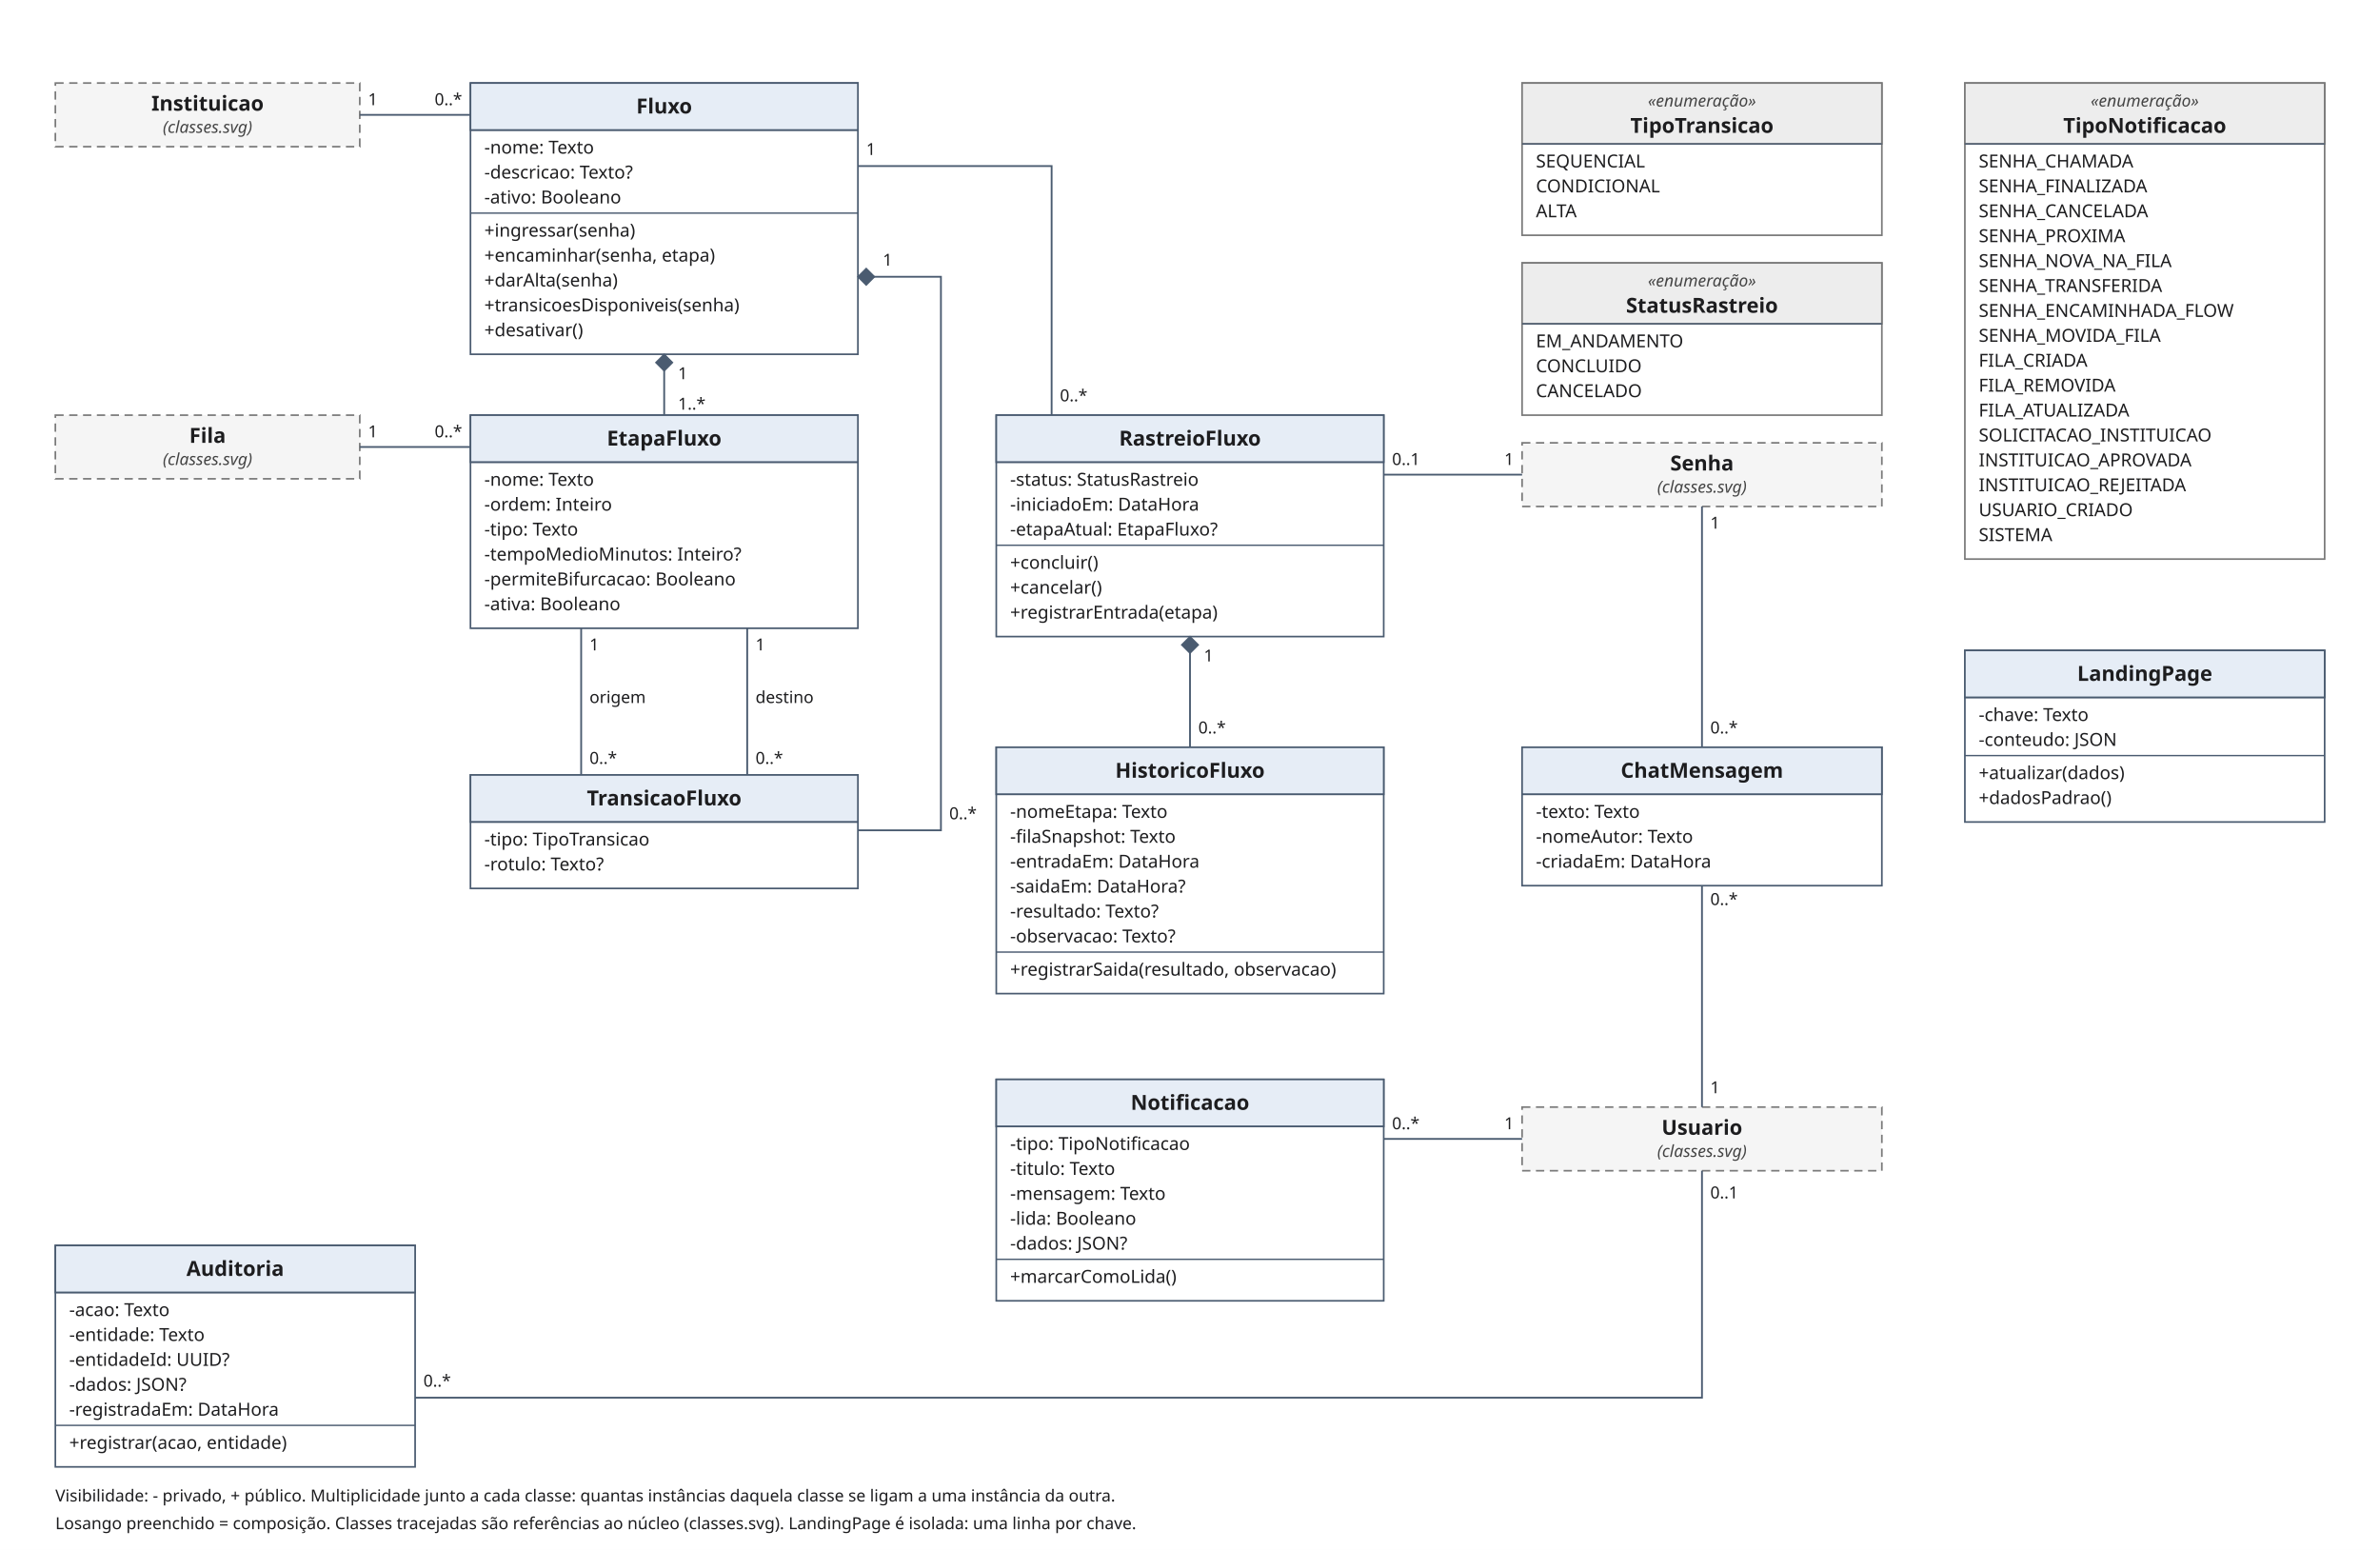
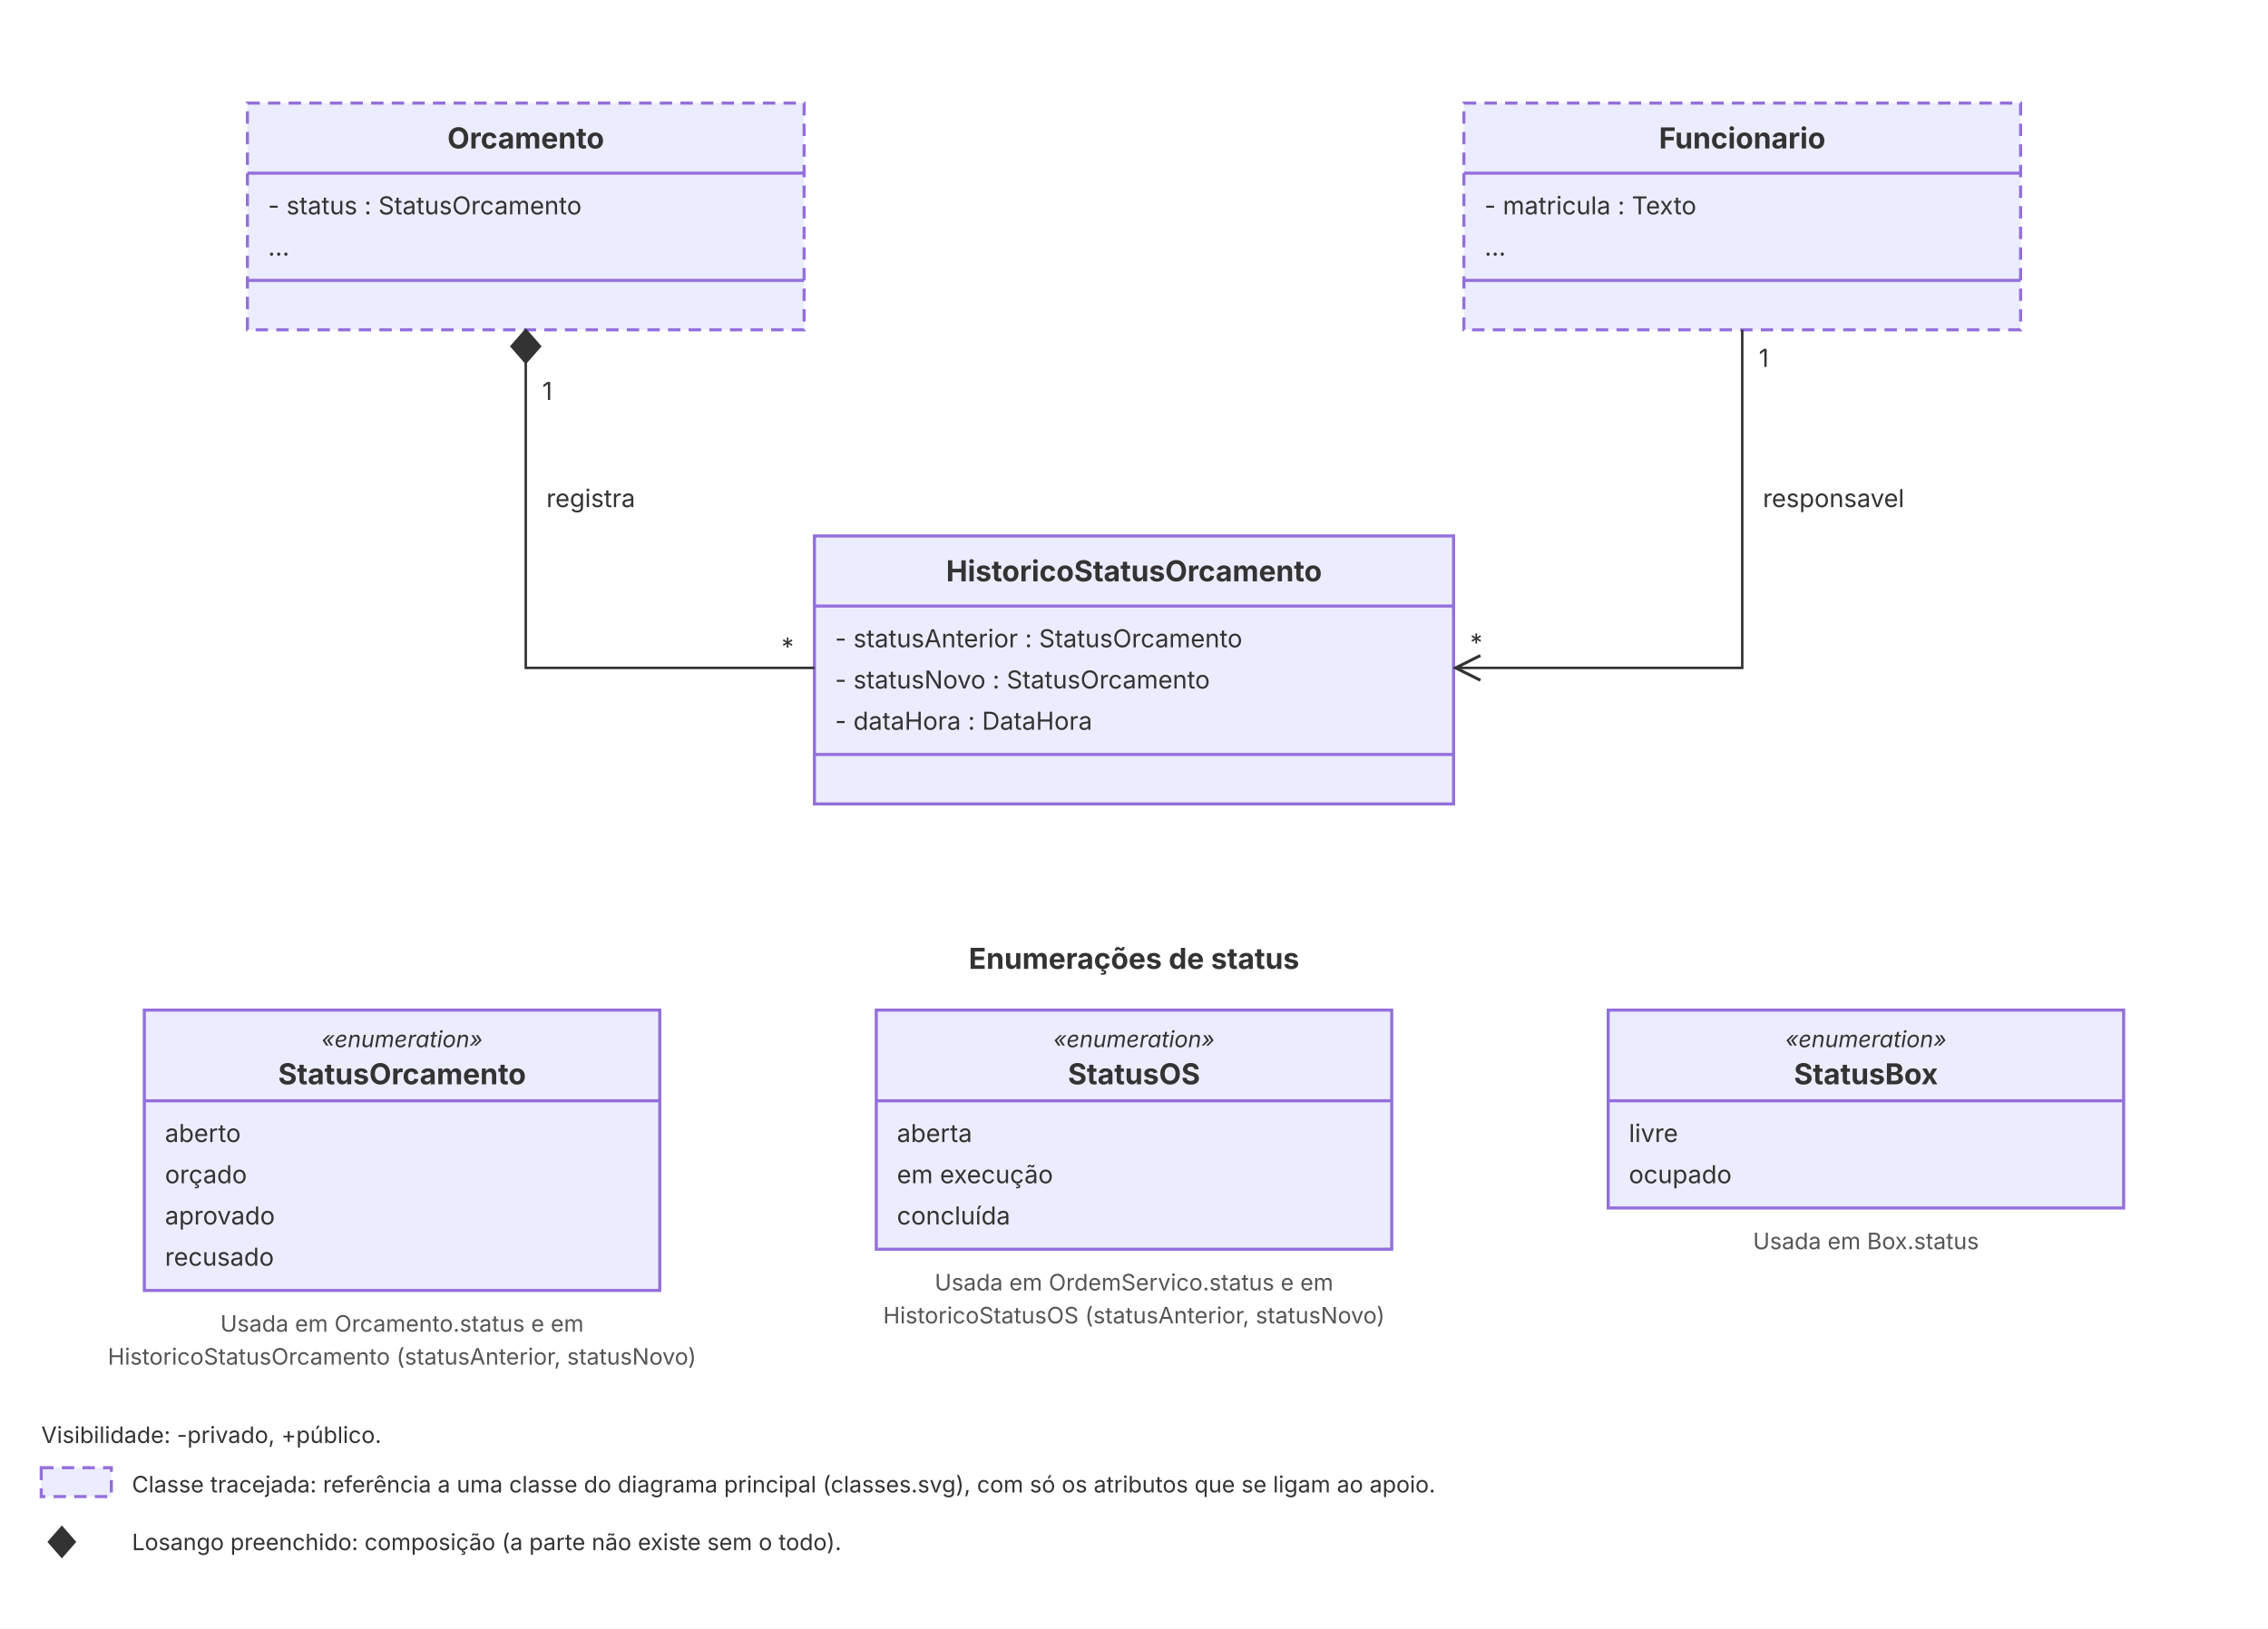
- <svg xmlns="http://www.w3.org/2000/svg" viewBox="0 0 1720 1120" width="1720" height="1120" role="img" aria-labelledby="titulo descricao">
-   <style>
-     text { font-family: sans-serif; fill: #1d1d1f; }
-     .nome { font-size: 15px; font-weight: bold; }
-     .est { font-size: 12px; font-style: italic; fill: #444444; }
-     .at { font-size: 13px; }
-     .ml { font-size: 12px; }
-     .rl { font-size: 12px; font-style: italic; fill: #1f4e8c; }
-     .cl { fill: #ffffff; stroke: #4a5b70; stroke-width: 1.2; }
-     .ch { fill: #e6edf6; stroke: #4a5b70; stroke-width: 1.2; }
-     .sb { fill: #f5f5f5; stroke: #7a7a7a; stroke-width: 1.2; stroke-dasharray: 6 4; }
-     .en { fill: #ffffff; stroke: #7a7a7a; stroke-width: 1.2; }
-     .eh { fill: #ededed; stroke: #7a7a7a; stroke-width: 1.2; }
-     .ln { fill: none; stroke: #4a5b70; stroke-width: 1.3; }
-     .sp { stroke: #4a5b70; stroke-width: 1; }
-     .cp { fill: #4a5b70; stroke: #4a5b70; stroke-width: 1; }
-   </style>
-   <rect x="0" y="0" width="1720" height="1120" fill="#ffffff" />
-   <g id="ref-Instituicao">
-     <rect class="sb" x="40" y="60" width="220" height="46" />
-     <text class="nome" x="150" y="80" text-anchor="middle">Instituicao</text>
-     <text class="est" x="150" y="96" text-anchor="middle">(classes.svg)</text>
-   </g>
-   <g id="ref-Fila">
-     <rect class="sb" x="40" y="300" width="220" height="46" />
-     <text class="nome" x="150" y="320" text-anchor="middle">Fila</text>
-     <text class="est" x="150" y="336" text-anchor="middle">(classes.svg)</text>
-   </g>
-   <g id="ref-Senha">
-     <rect class="sb" x="1100" y="320" width="260" height="46" />
-     <text class="nome" x="1230" y="340" text-anchor="middle">Senha</text>
-     <text class="est" x="1230" y="356" text-anchor="middle">(classes.svg)</text>
-   </g>
-   <g id="ref-Usuario">
-     <rect class="sb" x="1100" y="800" width="260" height="46" />
-     <text class="nome" x="1230" y="820" text-anchor="middle">Usuario</text>
-     <text class="est" x="1230" y="836" text-anchor="middle">(classes.svg)</text>
-   </g>
-   <g id="Fluxo">
-     <rect class="cl" x="340" y="60" width="280" height="196" />
-     <rect class="ch" x="340" y="60" width="280" height="34" />
-     <text class="nome" x="480" y="82" text-anchor="middle">Fluxo</text>
-     <line class="sp" x1="340" y1="94" x2="620" y2="94" />
-     <text class="at" x="350" y="111">-nome: Texto</text>
-     <text class="at" x="350" y="129">-descricao: Texto?</text>
-     <text class="at" x="350" y="147">-ativo: Booleano</text>
-     <line class="sp" x1="340" y1="154" x2="620" y2="154" />
-     <text class="at" x="350" y="171">+ingressar(senha)</text>
-     <text class="at" x="350" y="189">+encaminhar(senha, etapa)</text>
-     <text class="at" x="350" y="207">+darAlta(senha)</text>
-     <text class="at" x="350" y="225">+transicoesDisponiveis(senha)</text>
-     <text class="at" x="350" y="243">+desativar()</text>
-   </g>
-   <g id="EtapaFluxo">
-     <rect class="cl" x="340" y="300" width="280" height="154" />
-     <rect class="ch" x="340" y="300" width="280" height="34" />
-     <text class="nome" x="480" y="322" text-anchor="middle">EtapaFluxo</text>
-     <line class="sp" x1="340" y1="334" x2="620" y2="334" />
-     <text class="at" x="350" y="351">-nome: Texto</text>
-     <text class="at" x="350" y="369">-ordem: Inteiro</text>
-     <text class="at" x="350" y="387">-tipo: Texto</text>
-     <text class="at" x="350" y="405">-tempoMedioMinutos: Inteiro?</text>
-     <text class="at" x="350" y="423">-permiteBifurcacao: Booleano</text>
-     <text class="at" x="350" y="441">-ativa: Booleano</text>
-   </g>
-   <g id="TransicaoFluxo">
-     <rect class="cl" x="340" y="560" width="280" height="82" />
-     <rect class="ch" x="340" y="560" width="280" height="34" />
-     <text class="nome" x="480" y="582" text-anchor="middle">TransicaoFluxo</text>
-     <line class="sp" x1="340" y1="594" x2="620" y2="594" />
-     <text class="at" x="350" y="611">-tipo: TipoTransicao</text>
-     <text class="at" x="350" y="629">-rotulo: Texto?</text>
-   </g>
-   <g id="RastreioFluxo">
-     <rect class="cl" x="720" y="300" width="280" height="160" />
-     <rect class="ch" x="720" y="300" width="280" height="34" />
-     <text class="nome" x="860" y="322" text-anchor="middle">RastreioFluxo</text>
-     <line class="sp" x1="720" y1="334" x2="1000" y2="334" />
-     <text class="at" x="730" y="351">-status: StatusRastreio</text>
-     <text class="at" x="730" y="369">-iniciadoEm: DataHora</text>
-     <text class="at" x="730" y="387">-etapaAtual: EtapaFluxo?</text>
-     <line class="sp" x1="720" y1="394" x2="1000" y2="394" />
-     <text class="at" x="730" y="411">+concluir()</text>
-     <text class="at" x="730" y="429">+cancelar()</text>
-     <text class="at" x="730" y="447">+registrarEntrada(etapa)</text>
-   </g>
-   <g id="HistoricoFluxo">
-     <rect class="cl" x="720" y="540" width="280" height="178" />
-     <rect class="ch" x="720" y="540" width="280" height="34" />
-     <text class="nome" x="860" y="562" text-anchor="middle">HistoricoFluxo</text>
-     <line class="sp" x1="720" y1="574" x2="1000" y2="574" />
-     <text class="at" x="730" y="591">-nomeEtapa: Texto</text>
-     <text class="at" x="730" y="609">-filaSnapshot: Texto</text>
-     <text class="at" x="730" y="627">-entradaEm: DataHora</text>
-     <text class="at" x="730" y="645">-saidaEm: DataHora?</text>
-     <text class="at" x="730" y="663">-resultado: Texto?</text>
-     <text class="at" x="730" y="681">-observacao: Texto?</text>
-     <line class="sp" x1="720" y1="688" x2="1000" y2="688" />
-     <text class="at" x="730" y="705">+registrarSaida(resultado, observacao)</text>
-   </g>
-   <g id="ChatMensagem">
-     <rect class="cl" x="1100" y="540" width="260" height="100" />
-     <rect class="ch" x="1100" y="540" width="260" height="34" />
-     <text class="nome" x="1230" y="562" text-anchor="middle">ChatMensagem</text>
-     <line class="sp" x1="1100" y1="574" x2="1360" y2="574" />
-     <text class="at" x="1110" y="591">-texto: Texto</text>
-     <text class="at" x="1110" y="609">-nomeAutor: Texto</text>
-     <text class="at" x="1110" y="627">-criadaEm: DataHora</text>
-   </g>
-   <g id="Notificacao">
-     <rect class="cl" x="720" y="780" width="280" height="160" />
-     <rect class="ch" x="720" y="780" width="280" height="34" />
-     <text class="nome" x="860" y="802" text-anchor="middle">Notificacao</text>
-     <line class="sp" x1="720" y1="814" x2="1000" y2="814" />
-     <text class="at" x="730" y="831">-tipo: TipoNotificacao</text>
-     <text class="at" x="730" y="849">-titulo: Texto</text>
-     <text class="at" x="730" y="867">-mensagem: Texto</text>
-     <text class="at" x="730" y="885">-lida: Booleano</text>
-     <text class="at" x="730" y="903">-dados: JSON?</text>
-     <line class="sp" x1="720" y1="910" x2="1000" y2="910" />
-     <text class="at" x="730" y="927">+marcarComoLida()</text>
-   </g>
-   <g id="Auditoria">
-     <rect class="cl" x="40" y="900" width="260" height="160" />
-     <rect class="ch" x="40" y="900" width="260" height="34" />
-     <text class="nome" x="170" y="922" text-anchor="middle">Auditoria</text>
-     <line class="sp" x1="40" y1="934" x2="300" y2="934" />
-     <text class="at" x="50" y="951">-acao: Texto</text>
-     <text class="at" x="50" y="969">-entidade: Texto</text>
-     <text class="at" x="50" y="987">-entidadeId: UUID?</text>
-     <text class="at" x="50" y="1005">-dados: JSON?</text>
-     <text class="at" x="50" y="1023">-registradaEm: DataHora</text>
-     <line class="sp" x1="40" y1="1030" x2="300" y2="1030" />
-     <text class="at" x="50" y="1047">+registrar(acao, entidade)</text>
-   </g>
-   <g id="LandingPage">
-     <rect class="cl" x="1420" y="470" width="260" height="124" />
-     <rect class="ch" x="1420" y="470" width="260" height="34" />
-     <text class="nome" x="1550" y="492" text-anchor="middle">LandingPage</text>
-     <line class="sp" x1="1420" y1="504" x2="1680" y2="504" />
-     <text class="at" x="1430" y="521">-chave: Texto</text>
-     <text class="at" x="1430" y="539">-conteudo: JSON</text>
-     <line class="sp" x1="1420" y1="546" x2="1680" y2="546" />
-     <text class="at" x="1430" y="563">+atualizar(dados)</text>
-     <text class="at" x="1430" y="581">+dadosPadrao()</text>
-   </g>
-   <g id="TipoTransicao">
-     <rect class="en" x="1100" y="60" width="260" height="110" />
-     <rect class="eh" x="1100" y="60" width="260" height="44" />
-     <text class="est" x="1230" y="77" text-anchor="middle">«enumeração»</text>
-     <text class="nome" x="1230" y="96" text-anchor="middle">TipoTransicao</text>
-     <line class="sp" x1="1100" y1="104" x2="1360" y2="104" />
-     <text class="at" x="1110" y="121">SEQUENCIAL</text>
-     <text class="at" x="1110" y="139">CONDICIONAL</text>
-     <text class="at" x="1110" y="157">ALTA</text>
-   </g>
-   <g id="StatusRastreio">
-     <rect class="en" x="1100" y="190" width="260" height="110" />
-     <rect class="eh" x="1100" y="190" width="260" height="44" />
-     <text class="est" x="1230" y="207" text-anchor="middle">«enumeração»</text>
-     <text class="nome" x="1230" y="226" text-anchor="middle">StatusRastreio</text>
-     <line class="sp" x1="1100" y1="234" x2="1360" y2="234" />
-     <text class="at" x="1110" y="251">EM_ANDAMENTO</text>
-     <text class="at" x="1110" y="269">CONCLUIDO</text>
-     <text class="at" x="1110" y="287">CANCELADO</text>
-   </g>
-   <g id="TipoNotificacao">
-     <rect class="en" x="1420" y="60" width="260" height="344" />
-     <rect class="eh" x="1420" y="60" width="260" height="44" />
-     <text class="est" x="1550" y="77" text-anchor="middle">«enumeração»</text>
-     <text class="nome" x="1550" y="96" text-anchor="middle">TipoNotificacao</text>
-     <line class="sp" x1="1420" y1="104" x2="1680" y2="104" />
-     <text class="at" x="1430" y="121">SENHA_CHAMADA</text>
-     <text class="at" x="1430" y="139">SENHA_FINALIZADA</text>
-     <text class="at" x="1430" y="157">SENHA_CANCELADA</text>
-     <text class="at" x="1430" y="175">SENHA_PROXIMA</text>
-     <text class="at" x="1430" y="193">SENHA_NOVA_NA_FILA</text>
-     <text class="at" x="1430" y="211">SENHA_TRANSFERIDA</text>
-     <text class="at" x="1430" y="229">SENHA_ENCAMINHADA_FLOW</text>
-     <text class="at" x="1430" y="247">SENHA_MOVIDA_FILA</text>
-     <text class="at" x="1430" y="265">FILA_CRIADA</text>
-     <text class="at" x="1430" y="283">FILA_REMOVIDA</text>
-     <text class="at" x="1430" y="301">FILA_ATUALIZADA</text>
-     <text class="at" x="1430" y="319">SOLICITACAO_INSTITUICAO</text>
-     <text class="at" x="1430" y="337">INSTITUICAO_APROVADA</text>
-     <text class="at" x="1430" y="355">INSTITUICAO_REJEITADA</text>
-     <text class="at" x="1430" y="373">USUARIO_CRIADO</text>
-     <text class="at" x="1430" y="391">SISTEMA</text>
-   </g>
-   <line class="ln" x1="260" y1="83" x2="340" y2="83" />
-   <text class="ml" x="266" y="76">1</text>
-   <text class="ml" x="334" y="76" text-anchor="end">0..*</text>
-   <line class="ln" x1="260" y1="323" x2="340" y2="323" />
-   <text class="ml" x="266" y="316">1</text>
-   <text class="ml" x="334" y="316" text-anchor="end">0..*</text>
-   <line class="ln" x1="480" y1="256" x2="480" y2="300" />
-   <polygon class="cp" points="480,256 486,262 480,268 474,262" />
-   <text class="ml" x="490" y="274">1</text>
-   <text class="ml" x="490" y="296">1..*</text>
-   <polyline class="ln" points="620,200 680,200 680,600 620,600" />
-   <polygon class="cp" points="620,200 626,194 632,200 626,206" />
-   <text class="ml" x="638" y="192">1</text>
-   <text class="ml" x="686" y="592">0..*</text>
-   <line class="ln" x1="420" y1="454" x2="420" y2="560" />
-   <text class="ml" x="426" y="470">1</text>
-   <text class="ml" x="426" y="552">0..*</text>
-   <text class="ml" x="426" y="508">origem</text>
-   <line class="ln" x1="540" y1="454" x2="540" y2="560" />
-   <text class="ml" x="546" y="470">1</text>
-   <text class="ml" x="546" y="552">0..*</text>
-   <text class="ml" x="546" y="508">destino</text>
-   <polyline class="ln" points="620,120 760,120 760,300" />
-   <text class="ml" x="626" y="112">1</text>
-   <text class="ml" x="766" y="290">0..*</text>
-   <line class="ln" x1="1000" y1="343" x2="1100" y2="343" />
-   <text class="ml" x="1006" y="336">0..1</text>
-   <text class="ml" x="1094" y="336" text-anchor="end">1</text>
-   <line class="ln" x1="860" y1="460" x2="860" y2="540" />
-   <polygon class="cp" points="860,460 866,466 860,472 854,466" />
-   <text class="ml" x="870" y="478">1</text>
-   <text class="ml" x="866" y="530">0..*</text>
-   <line class="ln" x1="1230" y1="366" x2="1230" y2="540" />
-   <text class="ml" x="1236" y="382">1</text>
-   <text class="ml" x="1236" y="530">0..*</text>
-   <line class="ln" x1="1230" y1="640" x2="1230" y2="800" />
-   <text class="ml" x="1236" y="654">0..*</text>
-   <text class="ml" x="1236" y="790">1</text>
-   <line class="ln" x1="1000" y1="823" x2="1100" y2="823" />
-   <text class="ml" x="1006" y="816">0..*</text>
-   <text class="ml" x="1094" y="816" text-anchor="end">1</text>
-   <polyline class="ln" points="1230,846 1230,1010 300,1010" />
-   <text class="ml" x="1236" y="866">0..1</text>
-   <text class="ml" x="306" y="1002">0..*</text>
-   <text class="ml" x="40" y="1085">Visibilidade: - privado, + público. Multiplicidade junto a cada classe: quantas instâncias daquela classe se ligam a uma instância da outra.</text>
-   <text class="ml" x="40" y="1105">Losango preenchido = composição. Classes tracejadas são referências ao núcleo (classes.svg). LandingPage é isolada: uma linha por chave.</text>
+ <svg xmlns="http://www.w3.org/2000/svg" width="1100" height="790" viewBox="0 0 1100 790" fill="none">
+   <defs>
+     <marker id="seta" viewBox="0 0 12 12" refX="11" refY="6" markerWidth="12" markerHeight="12" orient="auto">
+       <path d="M1 1 L11 6 L1 11" fill="none" stroke="#333333" stroke-width="1.2" />
+     </marker>
+   </defs>
+   <rect width="1100" height="790" fill="white" />
+   <rect x="120" y="50" width="270" height="110" fill="#ECECFF" stroke="#9370DB" stroke-width="1.5" stroke-dasharray="6 4" />
+   <text x="255.0" y="72" font-family="Inter, Arial, Helvetica, sans-serif" font-size="14" font-weight="bold" font-style="normal" text-anchor="middle" fill="#333333">Orcamento</text>
+   <line x1="120" y1="84" x2="390" y2="84" stroke="#9370DB" stroke-width="1.5" />
+   <text x="130" y="104" font-family="Inter, Arial, Helvetica, sans-serif" font-size="12" font-weight="normal" font-style="normal" text-anchor="start" fill="#333333">- status : StatusOrcamento</text>
+   <text x="130" y="124" font-family="Inter, Arial, Helvetica, sans-serif" font-size="12" font-weight="normal" font-style="normal" text-anchor="start" fill="#333333">...</text>
+   <line x1="120" y1="136" x2="390" y2="136" stroke="#9370DB" stroke-width="1.5" />
+   <rect x="710" y="50" width="270" height="110" fill="#ECECFF" stroke="#9370DB" stroke-width="1.5" stroke-dasharray="6 4" />
+   <text x="845.0" y="72" font-family="Inter, Arial, Helvetica, sans-serif" font-size="14" font-weight="bold" font-style="normal" text-anchor="middle" fill="#333333">Funcionario</text>
+   <line x1="710" y1="84" x2="980" y2="84" stroke="#9370DB" stroke-width="1.5" />
+   <text x="720" y="104" font-family="Inter, Arial, Helvetica, sans-serif" font-size="12" font-weight="normal" font-style="normal" text-anchor="start" fill="#333333">- matricula : Texto</text>
+   <text x="720" y="124" font-family="Inter, Arial, Helvetica, sans-serif" font-size="12" font-weight="normal" font-style="normal" text-anchor="start" fill="#333333">...</text>
+   <line x1="710" y1="136" x2="980" y2="136" stroke="#9370DB" stroke-width="1.5" />
+   <rect x="395" y="260" width="310" height="130" fill="#ECECFF" stroke="#9370DB" stroke-width="1.5" />
+   <text x="550.0" y="282" font-family="Inter, Arial, Helvetica, sans-serif" font-size="14" font-weight="bold" font-style="normal" text-anchor="middle" fill="#333333">HistoricoStatusOrcamento</text>
+   <line x1="395" y1="294" x2="705" y2="294" stroke="#9370DB" stroke-width="1.5" />
+   <text x="405" y="314" font-family="Inter, Arial, Helvetica, sans-serif" font-size="12" font-weight="normal" font-style="normal" text-anchor="start" fill="#333333">- statusAnterior : StatusOrcamento</text>
+   <text x="405" y="334" font-family="Inter, Arial, Helvetica, sans-serif" font-size="12" font-weight="normal" font-style="normal" text-anchor="start" fill="#333333">- statusNovo : StatusOrcamento</text>
+   <text x="405" y="354" font-family="Inter, Arial, Helvetica, sans-serif" font-size="12" font-weight="normal" font-style="normal" text-anchor="start" fill="#333333">- dataHora : DataHora</text>
+   <line x1="395" y1="366" x2="705" y2="366" stroke="#9370DB" stroke-width="1.5" />
+   <polyline points="255,176 255,324 395,324" stroke="#333333" stroke-width="1.2" fill="none" />
+   <polygon points="255,160 262,168 255,176 248,168" fill="#333333" stroke="#333333" stroke-width="1" />
+   <text x="263" y="194" font-family="Inter, Arial, Helvetica, sans-serif" font-size="12" font-weight="normal" font-style="normal" text-anchor="start" fill="#333333">1</text>
+   <text x="379" y="318" font-family="Inter, Arial, Helvetica, sans-serif" font-size="12" font-weight="normal" font-style="normal" text-anchor="start" fill="#333333">*</text>
+   <text x="265" y="246.0" font-family="Inter, Arial, Helvetica, sans-serif" font-size="12" font-weight="normal" font-style="normal" text-anchor="start" fill="#333333">registra</text>
+   <polyline points="845,160 845,324 706,324" stroke="#333333" stroke-width="1.2" fill="none" marker-end="url(#seta)" />
+   <text x="853" y="178" font-family="Inter, Arial, Helvetica, sans-serif" font-size="12" font-weight="normal" font-style="normal" text-anchor="start" fill="#333333">1</text>
+   <text x="713" y="316" font-family="Inter, Arial, Helvetica, sans-serif" font-size="12" font-weight="normal" font-style="normal" text-anchor="start" fill="#333333">*</text>
+   <text x="855" y="246.0" font-family="Inter, Arial, Helvetica, sans-serif" font-size="12" font-weight="normal" font-style="normal" text-anchor="start" fill="#333333">responsavel</text>
+   <text x="550" y="470" font-family="Inter, Arial, Helvetica, sans-serif" font-size="14" font-weight="bold" font-style="normal" text-anchor="middle" fill="#333333">Enumerações de status</text>
+   <rect x="70" y="490" width="250" height="136" fill="#ECECFF" stroke="#9370DB" stroke-width="1.5" />
+   <text x="195.0" y="508" font-family="Inter, Arial, Helvetica, sans-serif" font-size="11" font-weight="normal" font-style="italic" text-anchor="middle" fill="#333333">«enumeration»</text>
+   <text x="195.0" y="526" font-family="Inter, Arial, Helvetica, sans-serif" font-size="14" font-weight="bold" font-style="normal" text-anchor="middle" fill="#333333">StatusOrcamento</text>
+   <line x1="70" y1="534" x2="320" y2="534" stroke="#9370DB" stroke-width="1.5" />
+   <text x="80" y="554" font-family="Inter, Arial, Helvetica, sans-serif" font-size="12" font-weight="normal" font-style="normal" text-anchor="start" fill="#333333">aberto</text>
+   <text x="80" y="574" font-family="Inter, Arial, Helvetica, sans-serif" font-size="12" font-weight="normal" font-style="normal" text-anchor="start" fill="#333333">orçado</text>
+   <text x="80" y="594" font-family="Inter, Arial, Helvetica, sans-serif" font-size="12" font-weight="normal" font-style="normal" text-anchor="start" fill="#333333">aprovado</text>
+   <text x="80" y="614" font-family="Inter, Arial, Helvetica, sans-serif" font-size="12" font-weight="normal" font-style="normal" text-anchor="start" fill="#333333">recusado</text>
+   <rect x="425" y="490" width="250" height="116" fill="#ECECFF" stroke="#9370DB" stroke-width="1.5" />
+   <text x="550.0" y="508" font-family="Inter, Arial, Helvetica, sans-serif" font-size="11" font-weight="normal" font-style="italic" text-anchor="middle" fill="#333333">«enumeration»</text>
+   <text x="550.0" y="526" font-family="Inter, Arial, Helvetica, sans-serif" font-size="14" font-weight="bold" font-style="normal" text-anchor="middle" fill="#333333">StatusOS</text>
+   <line x1="425" y1="534" x2="675" y2="534" stroke="#9370DB" stroke-width="1.5" />
+   <text x="435" y="554" font-family="Inter, Arial, Helvetica, sans-serif" font-size="12" font-weight="normal" font-style="normal" text-anchor="start" fill="#333333">aberta</text>
+   <text x="435" y="574" font-family="Inter, Arial, Helvetica, sans-serif" font-size="12" font-weight="normal" font-style="normal" text-anchor="start" fill="#333333">em execução</text>
+   <text x="435" y="594" font-family="Inter, Arial, Helvetica, sans-serif" font-size="12" font-weight="normal" font-style="normal" text-anchor="start" fill="#333333">concluída</text>
+   <rect x="780" y="490" width="250" height="96" fill="#ECECFF" stroke="#9370DB" stroke-width="1.5" />
+   <text x="905.0" y="508" font-family="Inter, Arial, Helvetica, sans-serif" font-size="11" font-weight="normal" font-style="italic" text-anchor="middle" fill="#333333">«enumeration»</text>
+   <text x="905.0" y="526" font-family="Inter, Arial, Helvetica, sans-serif" font-size="14" font-weight="bold" font-style="normal" text-anchor="middle" fill="#333333">StatusBox</text>
+   <line x1="780" y1="534" x2="1030" y2="534" stroke="#9370DB" stroke-width="1.5" />
+   <text x="790" y="554" font-family="Inter, Arial, Helvetica, sans-serif" font-size="12" font-weight="normal" font-style="normal" text-anchor="start" fill="#333333">livre</text>
+   <text x="790" y="574" font-family="Inter, Arial, Helvetica, sans-serif" font-size="12" font-weight="normal" font-style="normal" text-anchor="start" fill="#333333">ocupado</text>
+   <text x="195.0" y="646" font-family="Inter, Arial, Helvetica, sans-serif" font-size="11" font-weight="normal" font-style="normal" text-anchor="middle" fill="#555555">Usada em Orcamento.status e em</text>
+   <text x="195.0" y="662" font-family="Inter, Arial, Helvetica, sans-serif" font-size="11" font-weight="normal" font-style="normal" text-anchor="middle" fill="#555555">HistoricoStatusOrcamento (statusAnterior, statusNovo)</text>
+   <text x="550.0" y="626" font-family="Inter, Arial, Helvetica, sans-serif" font-size="11" font-weight="normal" font-style="normal" text-anchor="middle" fill="#555555">Usada em OrdemServico.status e em</text>
+   <text x="550.0" y="642" font-family="Inter, Arial, Helvetica, sans-serif" font-size="11" font-weight="normal" font-style="normal" text-anchor="middle" fill="#555555">HistoricoStatusOS (statusAnterior, statusNovo)</text>
+   <text x="905.0" y="606" font-family="Inter, Arial, Helvetica, sans-serif" font-size="11" font-weight="normal" font-style="normal" text-anchor="middle" fill="#555555">Usada em Box.status</text>
+   <text x="20" y="700" font-family="Inter, Arial, Helvetica, sans-serif" font-size="11" font-weight="normal" font-style="normal" text-anchor="start" fill="#333333">Visibilidade: -privado, +público.</text>
+   <rect x="20" y="712" width="34" height="14" fill="#ECECFF" stroke="#9370DB" stroke-width="1.5" stroke-dasharray="6 4" />
+   <text x="64" y="724" font-family="Inter, Arial, Helvetica, sans-serif" font-size="11" font-weight="normal" font-style="normal" text-anchor="start" fill="#333333">Classe tracejada: referência a uma classe do diagrama principal (classes.svg), com só os atributos que se ligam ao apoio.</text>
+   <polygon points="30,740 37,748 30,756 23,748" fill="#333333" />
+   <text x="64" y="752" font-family="Inter, Arial, Helvetica, sans-serif" font-size="11" font-weight="normal" font-style="normal" text-anchor="start" fill="#333333">Losango preenchido: composição (a parte não existe sem o todo).</text>
</svg>
